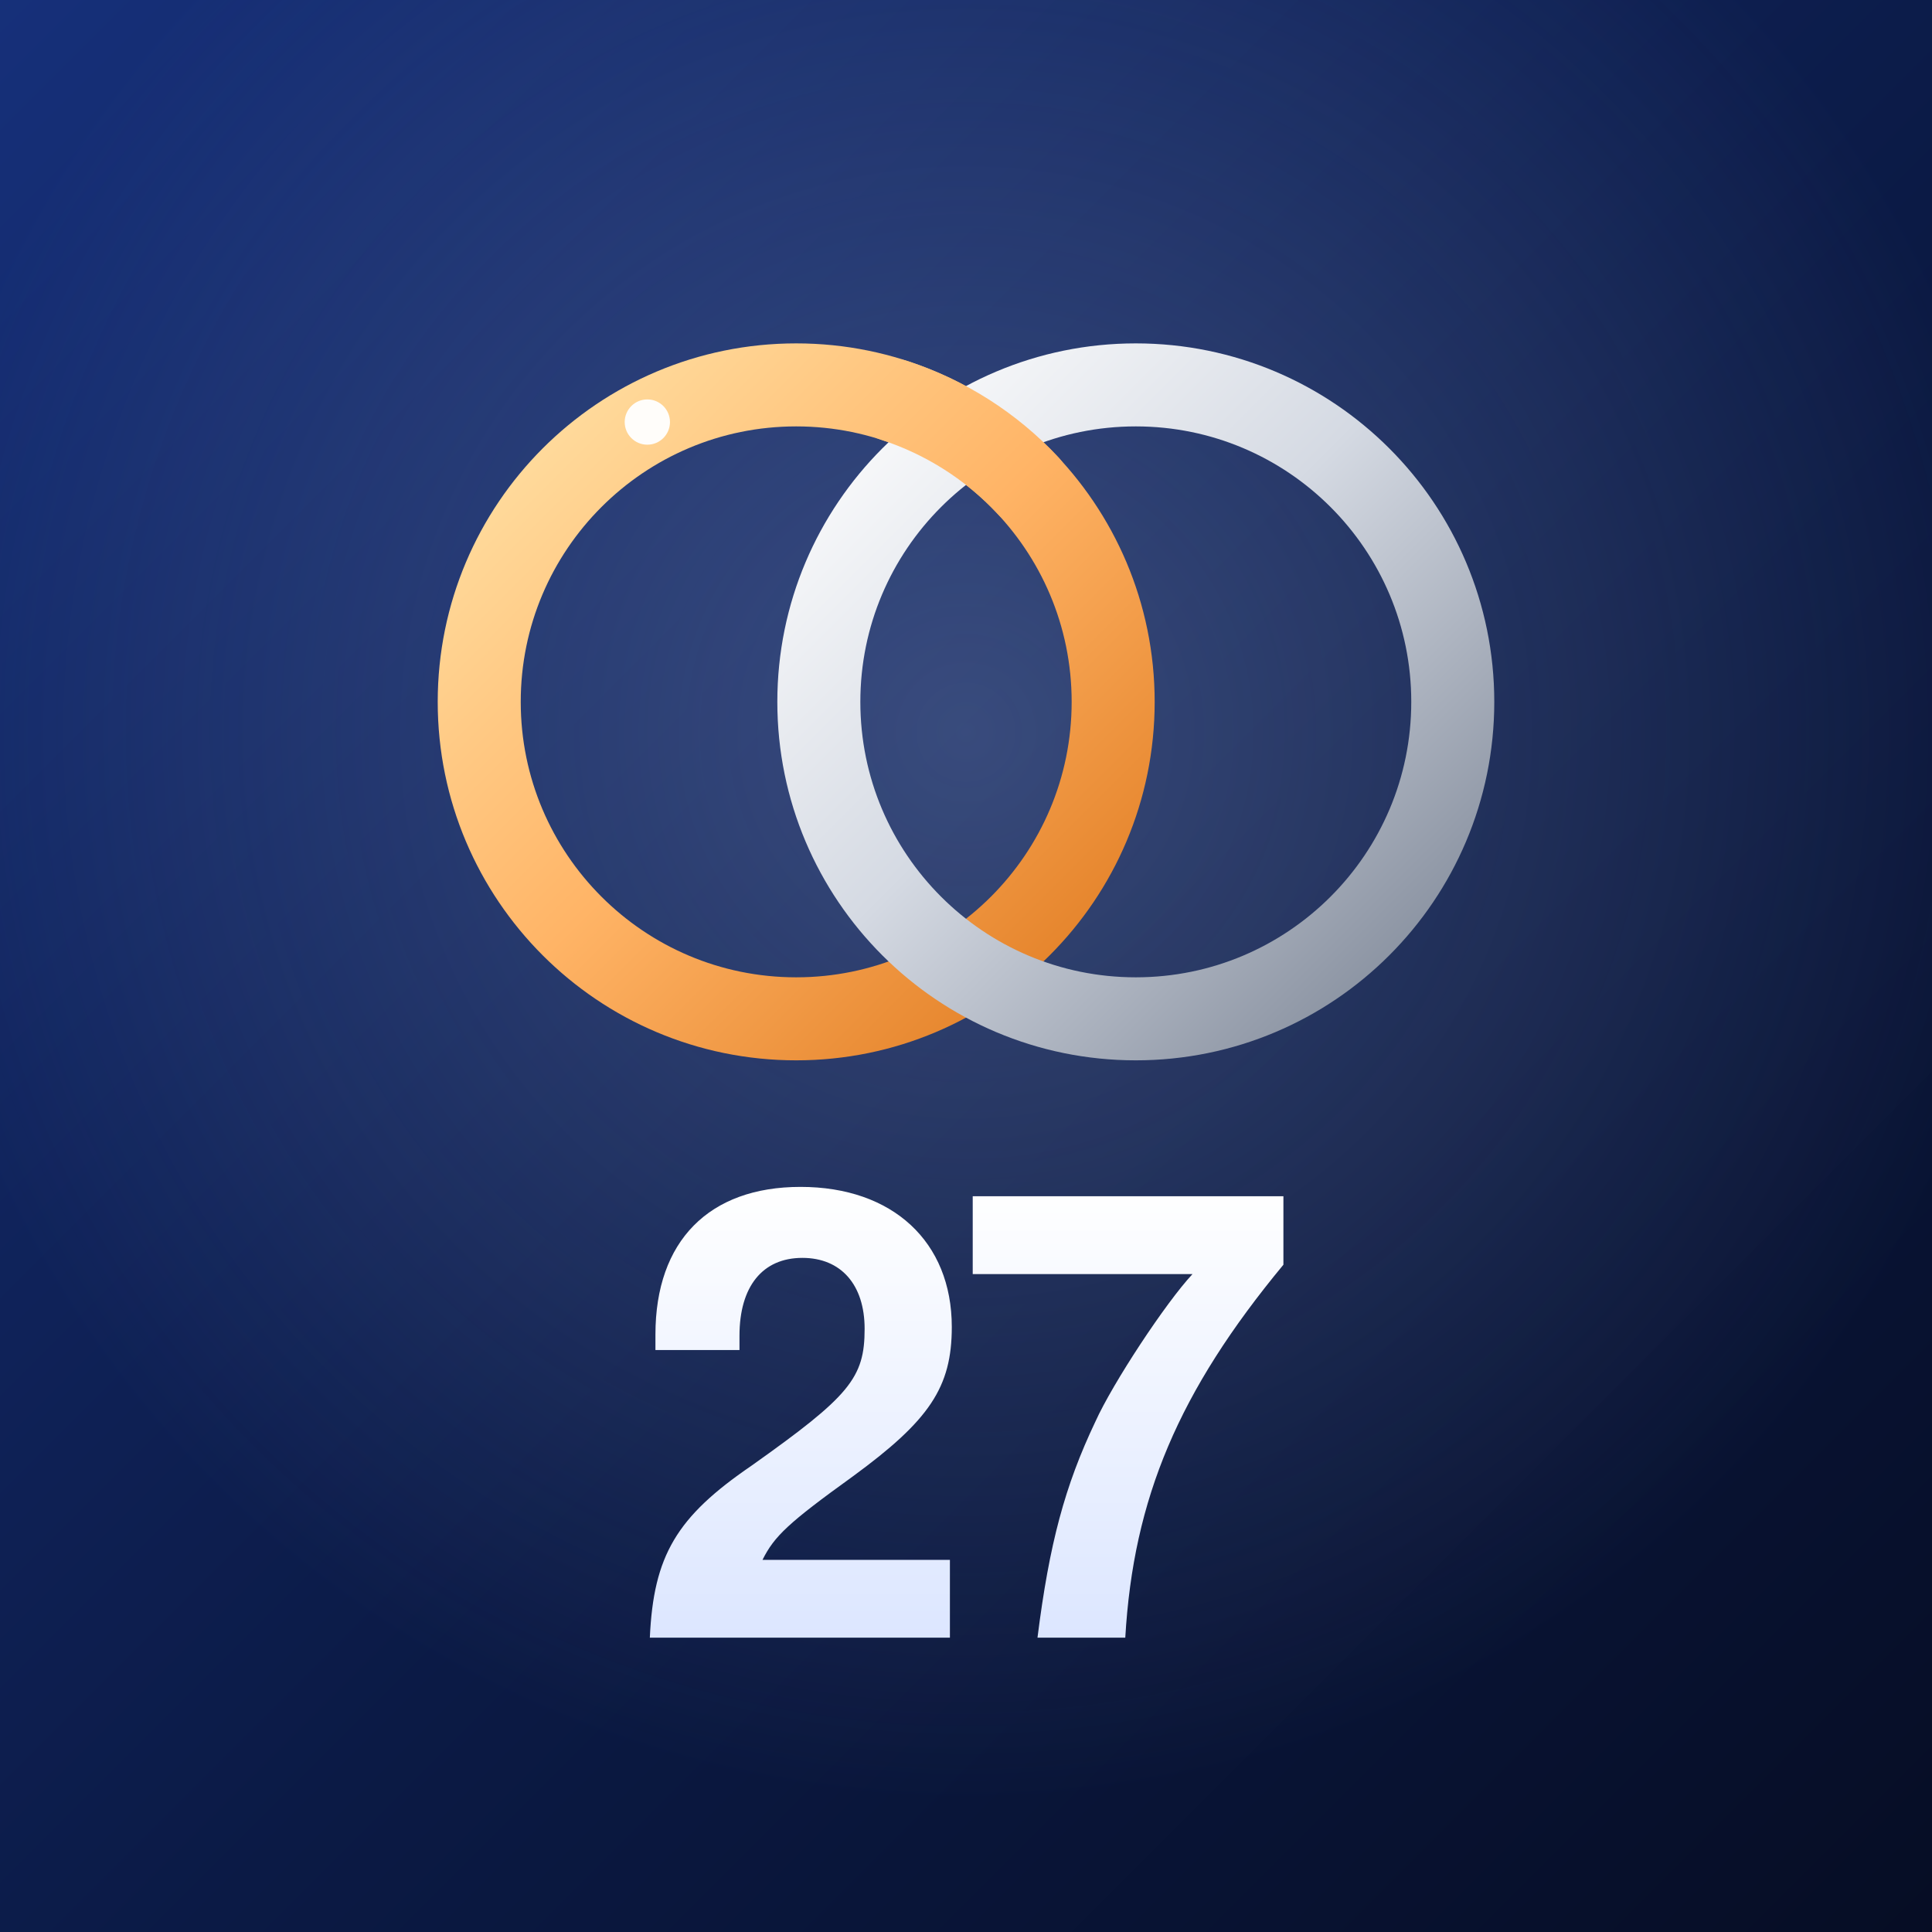
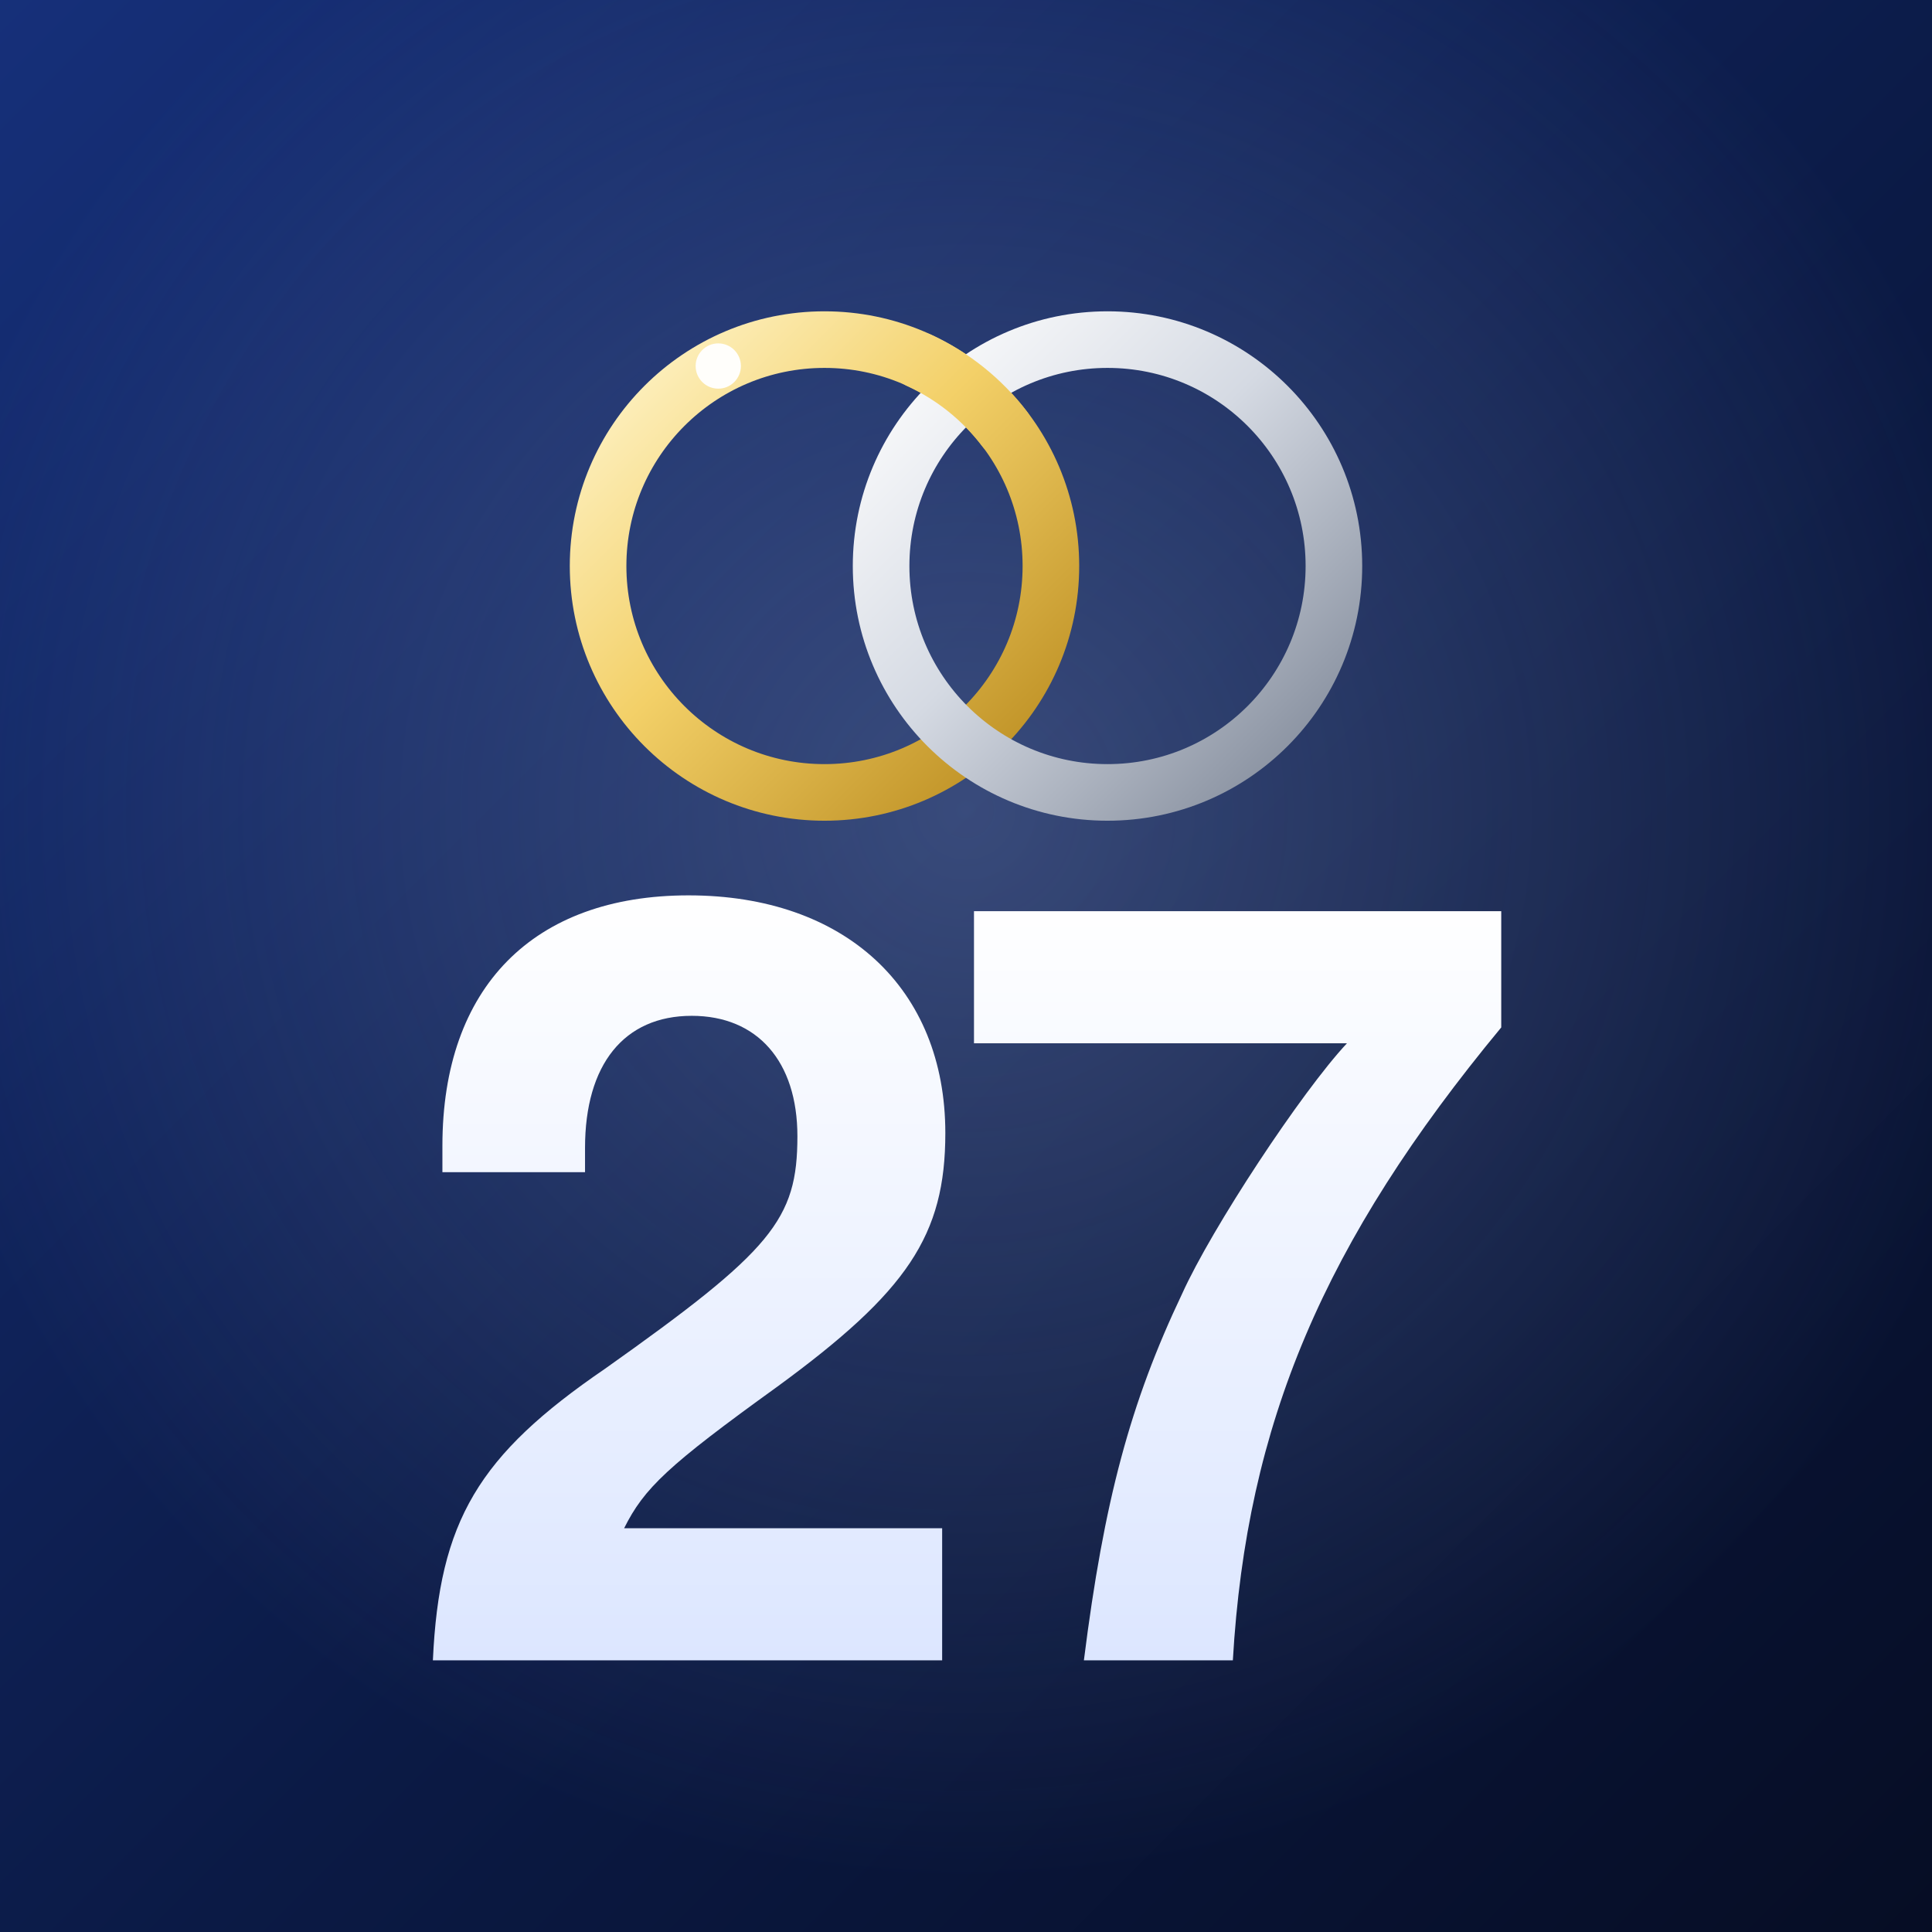
<svg xmlns="http://www.w3.org/2000/svg" viewBox="0 0 1024 1024">
  <defs>
    <linearGradient id="bg" x1="0" y1="0" x2="1" y2="1">
      <stop offset="0" stop-color="#16307A" />
      <stop offset=".55" stop-color="#0B1A45" />
      <stop offset="1" stop-color="#060D24" />
    </linearGradient>
-     <radialGradient id="glow" cx=".5" cy=".38" r=".55">
+     <radialGradient id="glow" cx=".5" cy=".42" r=".55">
      <stop offset="0" stop-color="#9FB4E6" stop-opacity=".30" />
      <stop offset="1" stop-color="#9FB4E6" stop-opacity="0" />
    </radialGradient>
-     <linearGradient id="gold" gradientUnits="userSpaceOnUse" x1="254" y1="204" x2="590" y2="540">
-       <stop offset="0" stop-color="#FFE3A8" />
-       <stop offset=".5" stop-color="#FFB466" />
-       <stop offset="1" stop-color="#E07A1F" />
+     <linearGradient id="gold" gradientUnits="userSpaceOnUse" x1="317" y1="180" x2="557" y2="420">
+       <stop offset="0" stop-color="#FFF6CF" />
+       <stop offset=".45" stop-color="#F3D068" />
+       <stop offset="1" stop-color="#B8891C" />
    </linearGradient>
-     <linearGradient id="silber" gradientUnits="userSpaceOnUse" x1="434" y1="204" x2="770" y2="540">
+     <linearGradient id="silber" gradientUnits="userSpaceOnUse" x1="467" y1="180" x2="707" y2="420">
      <stop offset="0" stop-color="#FFFFFF" />
      <stop offset=".45" stop-color="#D5DAE3" />
      <stop offset="1" stop-color="#7D8696" />
    </linearGradient>
-     <linearGradient id="schrift" x1="0" y1="0" x2="0" y2="1">
+     <linearGradient id="goldText" x1="0" y1="0" x2="0" y2="1">
+       <stop offset="0" stop-color="#FFF6CF" />
+       <stop offset=".55" stop-color="#F3D068" />
+       <stop offset="1" stop-color="#C99A2A" />
+     </linearGradient>
+     <linearGradient id="weiss" x1="0" y1="0" x2="0" y2="1">
      <stop offset="0" stop-color="#FFFFFF" />
      <stop offset="1" stop-color="#DCE6FF" />
    </linearGradient>
  </defs>
  <rect width="1024" height="1024" fill="url(#bg)" />
  <rect width="1024" height="1024" fill="url(#glow)" />
-   <g fill="none" stroke-width="44" stroke-linecap="round">
-     <circle cx="422" cy="372" r="168" stroke="url(#gold)" />
-     <circle cx="602" cy="372" r="168" stroke="url(#silber)" />
-     <path d="M 473.9 212.2 A 168 168 0 0 1 544.9 257.4" stroke="url(#gold)" />
+   <g fill="none" stroke-width="30" stroke-linecap="round">
+     <circle cx="437.0" cy="300.0" r="120" stroke="url(#gold)" />
+     <circle cx="587.0" cy="300.0" r="120" stroke="url(#silber)" />
+     <path d="M 487.1 191.0 A 120 120 0 0 1 532.4 227.3" stroke="url(#gold)" />
  </g>
-   <circle cx="343.1" cy="223.7" r="12" fill="#FFFFFF" opacity=".95" />
-   <text x="512" y="868" text-anchor="middle" font-family="Helvetica Neue, Helvetica, Arial, sans-serif" font-weight="800" font-size="330" letter-spacing="-12" fill="url(#schrift)">27</text>
+   <circle cx="380.7" cy="194.0" r="12" fill="#FFFFFF" opacity=".95" />
+   <text x="512" y="880" text-anchor="middle" font-family="Helvetica Neue, Helvetica, Arial, sans-serif" font-weight="800" font-size="560" letter-spacing="-24" fill="url(#weiss)">27</text>
</svg>
